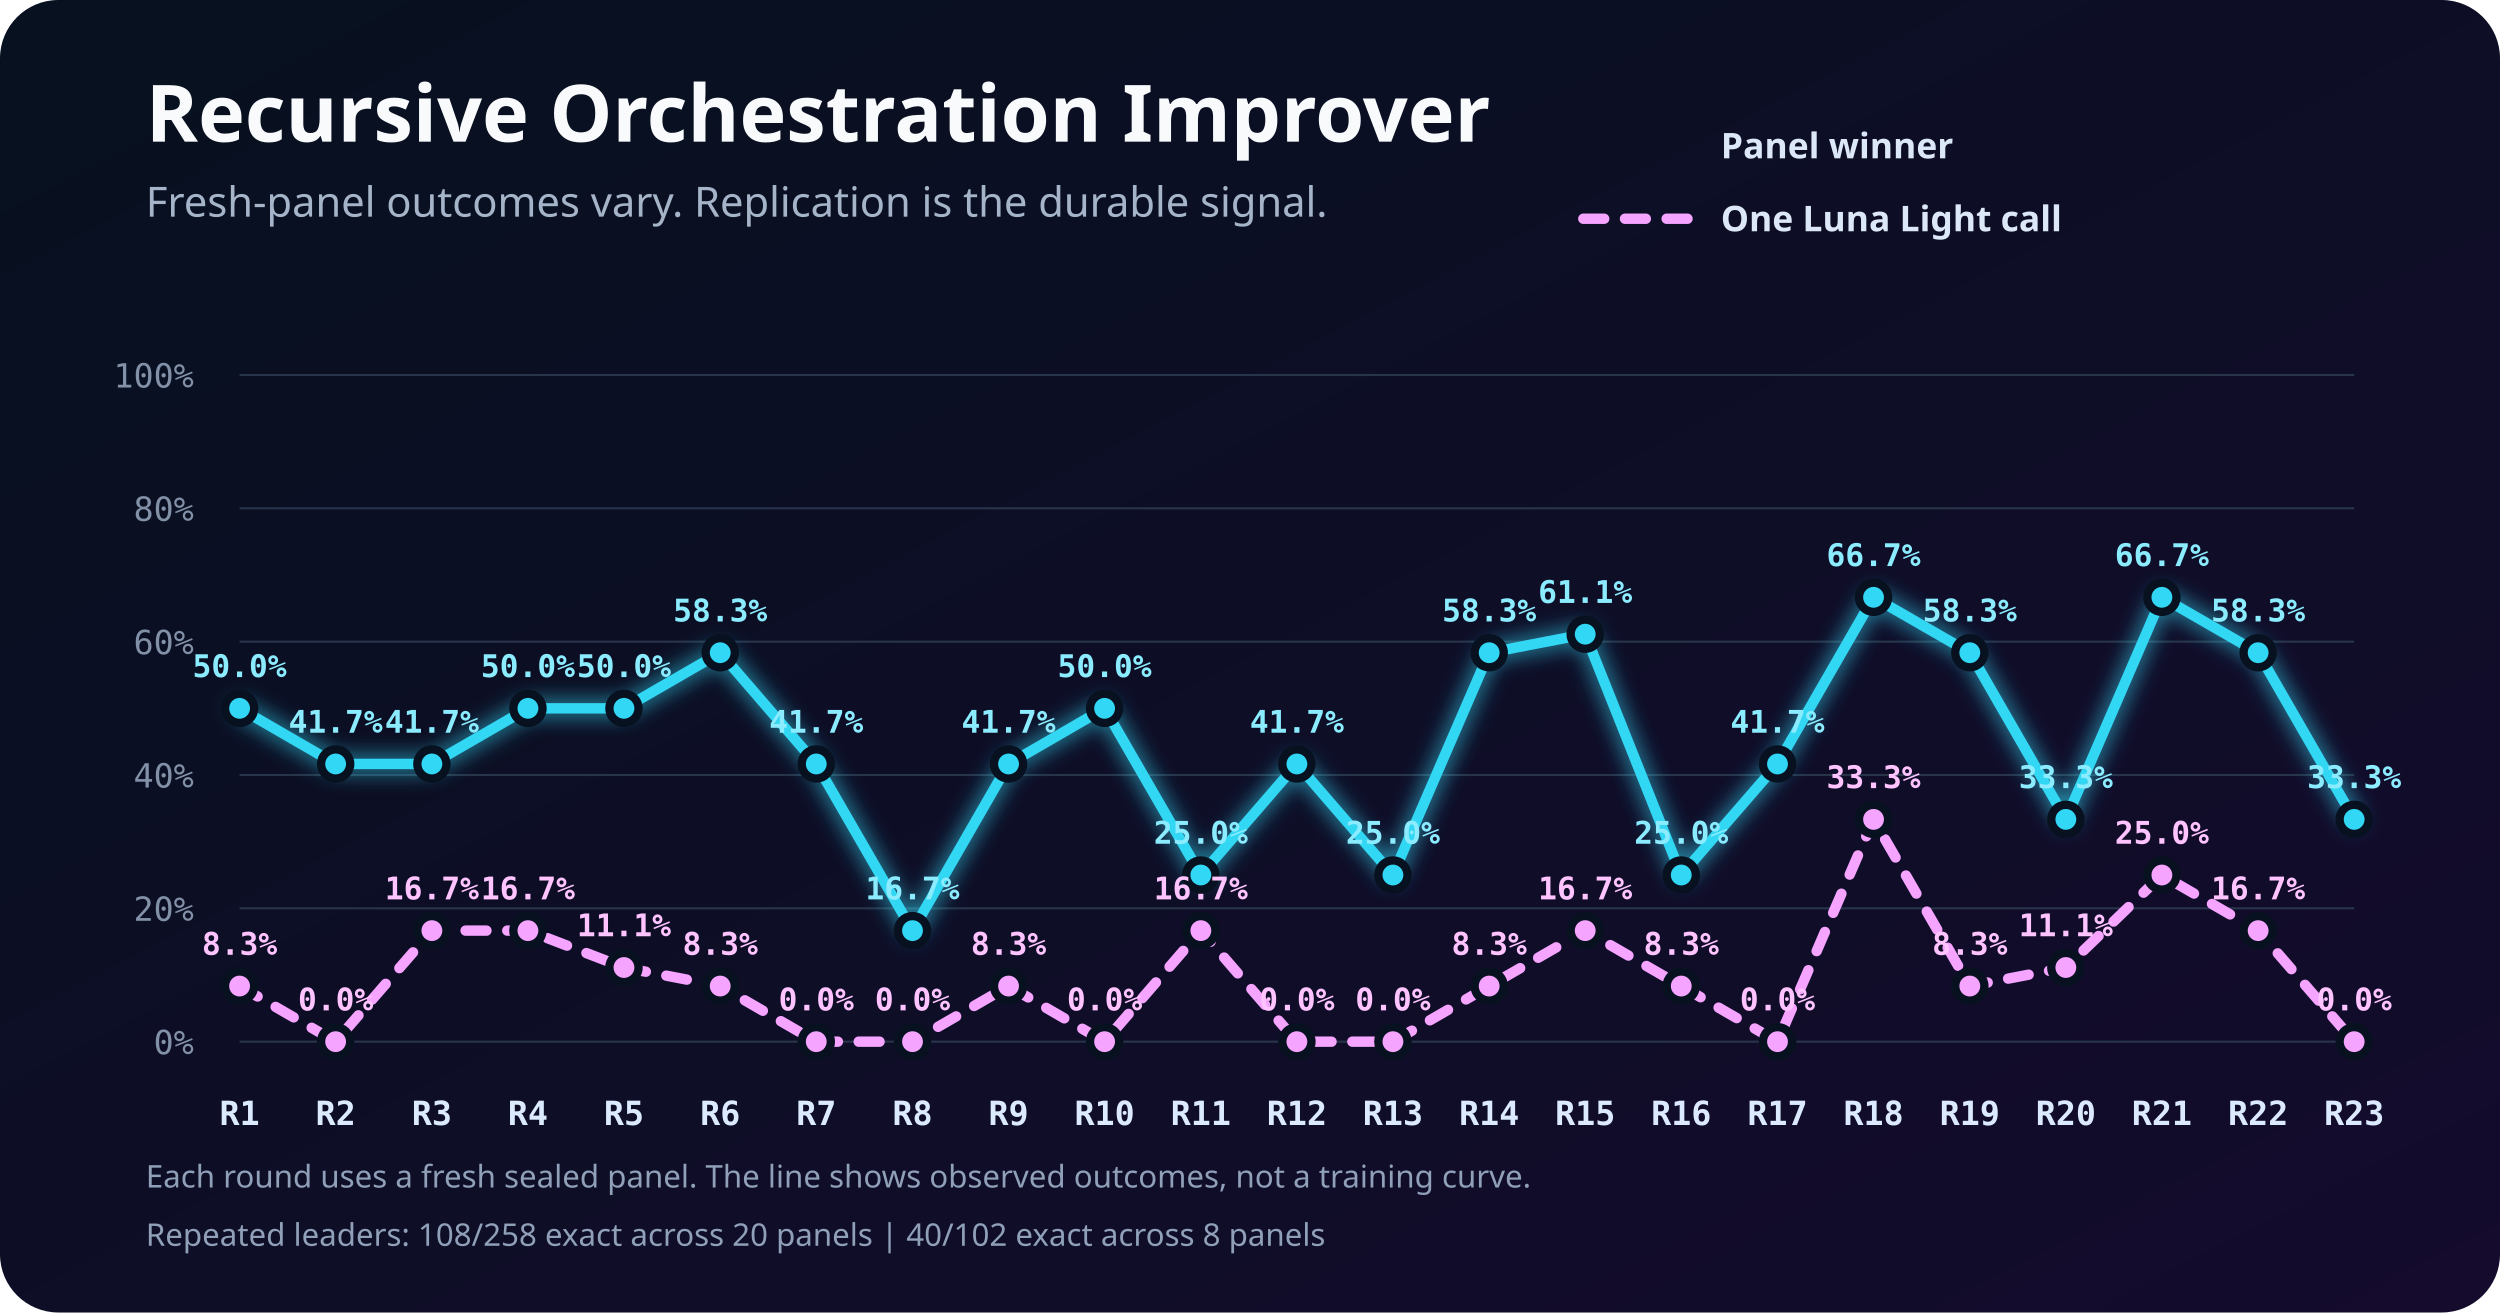
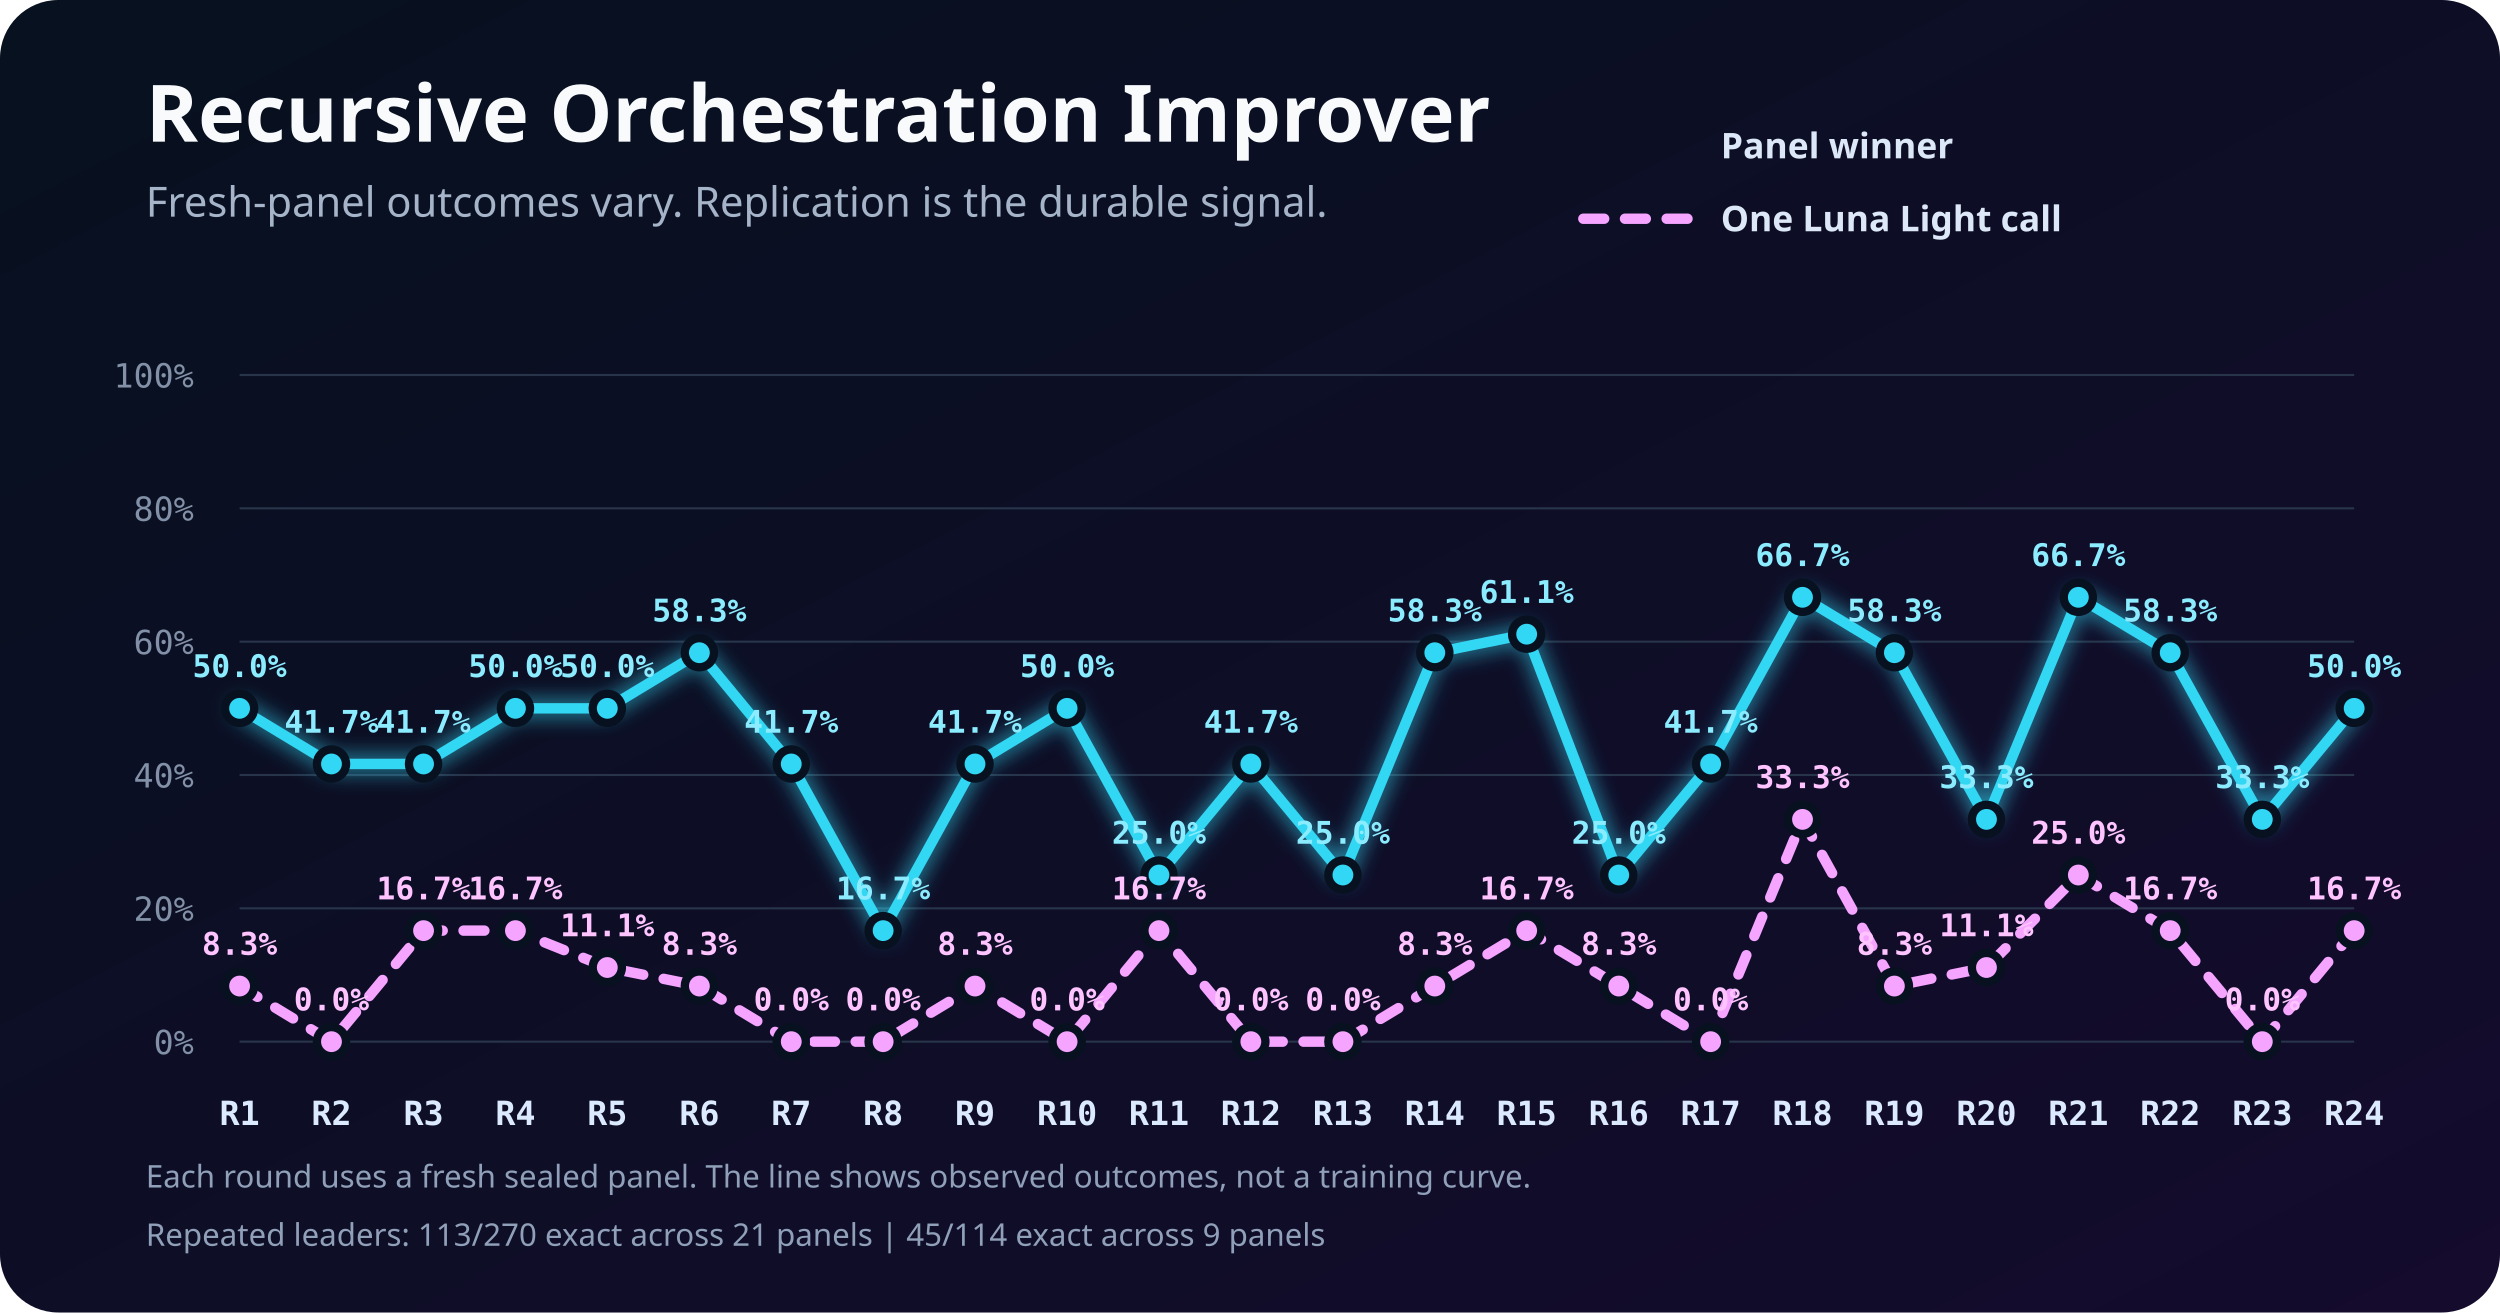
<svg xmlns="http://www.w3.org/2000/svg" width="1200" height="630" viewBox="0 0 1200 630" role="img" aria-labelledby="title desc">
  <defs>
    <linearGradient id="bg" x1="0" y1="0" x2="1" y2="1">
      <stop stop-color="#07111f" />
      <stop offset="1" stop-color="#140b2d" />
    </linearGradient>
    <filter id="glow">
      <feGaussianBlur stdDeviation="5" result="b" />
      <feMerge>
        <feMergeNode in="b" />
        <feMergeNode in="SourceGraphic" />
      </feMerge>
    </filter>
  </defs>
  <style>
  .title{font:700 38px ui-sans-serif,system-ui;fill:#f8fafc} .subtitle{font:500 20px ui-sans-serif,system-ui;fill:#a5b4c8}
  .grid{stroke:#27344a;stroke-width:1} .axis{font:500 16px ui-monospace,SFMono-Regular,monospace;fill:#8291a8} .strong{fill:#dbeafe;font-weight:700}
  .line{fill:none;stroke-width:5;stroke-linejoin:round;stroke-linecap:round} .line.winner{stroke:#31d7f4;filter:url(#glow)} .line.direct{stroke:#f5a4ff;stroke-dasharray:10 10}
  .dot{stroke:#07111f;stroke-width:4} .dot.winner{fill:#31d7f4} .dot.direct{fill:#f5a4ff}
  .value{font:700 15px ui-monospace,SFMono-Regular,monospace} .value.winner{fill:#8cecff} .value.direct{fill:#ffc4ff}
  .legend{font:600 17px ui-sans-serif,system-ui;fill:#dce8f7} .note{font:500 15px ui-sans-serif,system-ui;fill:#8fa0b8}
</style>
  <rect width="1200" height="630" rx="28" fill="url(#bg)" />
  <text x="70" y="68" class="title">Recursive Orchestration Improver</text>
  <text x="70" y="104" class="subtitle">Fresh-panel outcomes vary. Replication is the durable signal.</text>
  <line x1="760" y1="70" x2="810" y2="70" class="line winner" />
  <text x="826" y="76" class="legend">Panel winner</text>
  <line x1="760" y1="105" x2="810" y2="105" class="line direct" />
  <text x="826" y="111" class="legend">One Luna Light call</text>
  <line x1="115" y1="500.0" x2="1130" y2="500.0" class="grid" />
  <text x="93" y="506.0" text-anchor="end" class="axis">0%</text>
  <line x1="115" y1="436.0" x2="1130" y2="436.0" class="grid" />
  <text x="93" y="442.0" text-anchor="end" class="axis">20%</text>
  <line x1="115" y1="372.0" x2="1130" y2="372.0" class="grid" />
  <text x="93" y="378.0" text-anchor="end" class="axis">40%</text>
  <line x1="115" y1="308.0" x2="1130" y2="308.0" class="grid" />
  <text x="93" y="314.0" text-anchor="end" class="axis">60%</text>
  <line x1="115" y1="244.0" x2="1130" y2="244.0" class="grid" />
  <text x="93" y="250.0" text-anchor="end" class="axis">80%</text>
  <line x1="115" y1="180.0" x2="1130" y2="180.0" class="grid" />
  <text x="93" y="186.0" text-anchor="end" class="axis">100%</text>
-   <polyline points="115.0,340.0 161.1,366.7 207.3,366.7 253.4,340.0 299.5,340.0 345.7,313.3 391.8,366.7 438.0,446.7 484.1,366.7 530.2,340.0 576.4,420.0 622.5,366.7 668.6,420.0 714.8,313.3 760.9,304.4 807.0,420.0 853.2,366.7 899.3,286.7 945.5,313.3 991.6,393.3 1037.7,286.7 1083.9,313.3 1130.0,393.3" class="line winner" />
-   <polyline points="115.0,473.3 161.1,500.0 207.3,446.7 253.4,446.7 299.5,464.4 345.7,473.3 391.8,500.0 438.0,500.0 484.1,473.3 530.2,500.0 576.4,446.7 622.5,500.0 668.6,500.0 714.8,473.3 760.9,446.7 807.0,473.3 853.2,500.0 899.3,393.3 945.5,473.3 991.6,464.4 1037.7,420.0 1083.9,446.7 1130.0,500.0" class="line direct" />
+   <polyline points="115.0,340.0 159.1,366.7 203.3,366.7 247.4,340.0 291.5,340.0 335.7,313.3 379.8,366.7 423.9,446.7 468.0,366.7 512.2,340.0 556.3,420.0 600.4,366.7 644.6,420.0 688.7,313.3 732.8,304.4 777.0,420.0 821.1,366.7 865.2,286.7 909.3,313.3 953.5,393.3 997.6,286.7 1041.7,313.3 1085.9,393.3 1130.0,340.0" class="line winner" />
+   <polyline points="115.0,473.3 159.1,500.0 203.3,446.7 247.4,446.7 291.5,464.4 335.7,473.3 379.8,500.0 423.9,500.0 468.0,473.3 512.2,500.0 556.3,446.7 600.4,500.0 644.6,500.0 688.7,473.3 732.8,446.7 777.0,473.3 821.1,500.0 865.2,393.3 909.3,473.3 953.5,464.4 997.6,420.0 1041.7,446.7 1085.9,500.0 1130.0,446.7" class="line direct" />
  <circle cx="115.0" cy="340.0" r="7" class="dot winner" />
  <text x="115.0" y="325.0" text-anchor="middle" class="value winner">50.0%</text>
  <circle cx="115.0" cy="473.3" r="7" class="dot direct" />
  <text x="115.0" y="458.3" text-anchor="middle" class="value direct">8.3%</text>
-   <circle cx="161.1" cy="366.7" r="7" class="dot winner" />
-   <text x="161.1" y="351.7" text-anchor="middle" class="value winner">41.7%</text>
-   <circle cx="161.1" cy="500.0" r="7" class="dot direct" />
-   <text x="161.1" y="485.0" text-anchor="middle" class="value direct">0.0%</text>
-   <circle cx="207.3" cy="366.7" r="7" class="dot winner" />
-   <text x="207.3" y="351.7" text-anchor="middle" class="value winner">41.7%</text>
-   <circle cx="207.3" cy="446.7" r="7" class="dot direct" />
-   <text x="207.3" y="431.7" text-anchor="middle" class="value direct">16.7%</text>
-   <circle cx="253.4" cy="340.0" r="7" class="dot winner" />
-   <text x="253.4" y="325.0" text-anchor="middle" class="value winner">50.0%</text>
-   <circle cx="253.4" cy="446.7" r="7" class="dot direct" />
-   <text x="253.4" y="431.7" text-anchor="middle" class="value direct">16.7%</text>
-   <circle cx="299.5" cy="340.0" r="7" class="dot winner" />
-   <text x="299.5" y="325.0" text-anchor="middle" class="value winner">50.0%</text>
-   <circle cx="299.5" cy="464.4" r="7" class="dot direct" />
-   <text x="299.5" y="449.4" text-anchor="middle" class="value direct">11.1%</text>
-   <circle cx="345.7" cy="313.3" r="7" class="dot winner" />
-   <text x="345.7" y="298.3" text-anchor="middle" class="value winner">58.3%</text>
-   <circle cx="345.7" cy="473.3" r="7" class="dot direct" />
-   <text x="345.7" y="458.3" text-anchor="middle" class="value direct">8.3%</text>
-   <circle cx="391.8" cy="366.7" r="7" class="dot winner" />
-   <text x="391.8" y="351.7" text-anchor="middle" class="value winner">41.7%</text>
-   <circle cx="391.8" cy="500.0" r="7" class="dot direct" />
-   <text x="391.8" y="485.0" text-anchor="middle" class="value direct">0.0%</text>
-   <circle cx="438.0" cy="446.7" r="7" class="dot winner" />
-   <text x="438.0" y="431.7" text-anchor="middle" class="value winner">16.7%</text>
-   <circle cx="438.0" cy="500.0" r="7" class="dot direct" />
-   <text x="438.0" y="485.0" text-anchor="middle" class="value direct">0.0%</text>
-   <circle cx="484.1" cy="366.7" r="7" class="dot winner" />
-   <text x="484.1" y="351.7" text-anchor="middle" class="value winner">41.7%</text>
-   <circle cx="484.1" cy="473.3" r="7" class="dot direct" />
-   <text x="484.1" y="458.3" text-anchor="middle" class="value direct">8.3%</text>
-   <circle cx="530.2" cy="340.0" r="7" class="dot winner" />
-   <text x="530.2" y="325.0" text-anchor="middle" class="value winner">50.0%</text>
-   <circle cx="530.2" cy="500.0" r="7" class="dot direct" />
-   <text x="530.2" y="485.0" text-anchor="middle" class="value direct">0.0%</text>
-   <circle cx="576.4" cy="420.0" r="7" class="dot winner" />
-   <text x="576.4" y="405.0" text-anchor="middle" class="value winner">25.0%</text>
-   <circle cx="576.4" cy="446.7" r="7" class="dot direct" />
-   <text x="576.4" y="431.7" text-anchor="middle" class="value direct">16.7%</text>
-   <circle cx="622.5" cy="366.7" r="7" class="dot winner" />
-   <text x="622.5" y="351.7" text-anchor="middle" class="value winner">41.7%</text>
-   <circle cx="622.5" cy="500.0" r="7" class="dot direct" />
-   <text x="622.5" y="485.0" text-anchor="middle" class="value direct">0.0%</text>
-   <circle cx="668.6" cy="420.0" r="7" class="dot winner" />
-   <text x="668.6" y="405.0" text-anchor="middle" class="value winner">25.0%</text>
-   <circle cx="668.6" cy="500.0" r="7" class="dot direct" />
-   <text x="668.6" y="485.0" text-anchor="middle" class="value direct">0.0%</text>
-   <circle cx="714.8" cy="313.3" r="7" class="dot winner" />
-   <text x="714.8" y="298.3" text-anchor="middle" class="value winner">58.3%</text>
-   <circle cx="714.8" cy="473.3" r="7" class="dot direct" />
-   <text x="714.8" y="458.3" text-anchor="middle" class="value direct">8.3%</text>
-   <circle cx="760.9" cy="304.4" r="7" class="dot winner" />
-   <text x="760.9" y="289.4" text-anchor="middle" class="value winner">61.1%</text>
-   <circle cx="760.9" cy="446.7" r="7" class="dot direct" />
-   <text x="760.9" y="431.7" text-anchor="middle" class="value direct">16.7%</text>
-   <circle cx="807.0" cy="420.0" r="7" class="dot winner" />
-   <text x="807.0" y="405.0" text-anchor="middle" class="value winner">25.0%</text>
-   <circle cx="807.0" cy="473.3" r="7" class="dot direct" />
-   <text x="807.0" y="458.3" text-anchor="middle" class="value direct">8.3%</text>
-   <circle cx="853.2" cy="366.7" r="7" class="dot winner" />
-   <text x="853.2" y="351.7" text-anchor="middle" class="value winner">41.7%</text>
-   <circle cx="853.2" cy="500.0" r="7" class="dot direct" />
-   <text x="853.2" y="485.0" text-anchor="middle" class="value direct">0.0%</text>
-   <circle cx="899.3" cy="286.7" r="7" class="dot winner" />
-   <text x="899.3" y="271.7" text-anchor="middle" class="value winner">66.7%</text>
-   <circle cx="899.3" cy="393.3" r="7" class="dot direct" />
-   <text x="899.3" y="378.3" text-anchor="middle" class="value direct">33.3%</text>
-   <circle cx="945.5" cy="313.3" r="7" class="dot winner" />
-   <text x="945.5" y="298.3" text-anchor="middle" class="value winner">58.3%</text>
-   <circle cx="945.5" cy="473.3" r="7" class="dot direct" />
-   <text x="945.5" y="458.3" text-anchor="middle" class="value direct">8.3%</text>
-   <circle cx="991.6" cy="393.3" r="7" class="dot winner" />
-   <text x="991.6" y="378.3" text-anchor="middle" class="value winner">33.3%</text>
-   <circle cx="991.6" cy="464.4" r="7" class="dot direct" />
-   <text x="991.6" y="449.4" text-anchor="middle" class="value direct">11.1%</text>
-   <circle cx="1037.7" cy="286.7" r="7" class="dot winner" />
-   <text x="1037.7" y="271.7" text-anchor="middle" class="value winner">66.7%</text>
-   <circle cx="1037.7" cy="420.0" r="7" class="dot direct" />
-   <text x="1037.7" y="405.0" text-anchor="middle" class="value direct">25.0%</text>
-   <circle cx="1083.9" cy="313.3" r="7" class="dot winner" />
-   <text x="1083.9" y="298.3" text-anchor="middle" class="value winner">58.3%</text>
-   <circle cx="1083.9" cy="446.7" r="7" class="dot direct" />
-   <text x="1083.9" y="431.7" text-anchor="middle" class="value direct">16.7%</text>
-   <circle cx="1130.0" cy="393.3" r="7" class="dot winner" />
-   <text x="1130.0" y="378.3" text-anchor="middle" class="value winner">33.3%</text>
-   <circle cx="1130.0" cy="500.0" r="7" class="dot direct" />
-   <text x="1130.0" y="485.0" text-anchor="middle" class="value direct">0.0%</text>
+   <circle cx="159.1" cy="366.7" r="7" class="dot winner" />
+   <text x="159.1" y="351.7" text-anchor="middle" class="value winner">41.7%</text>
+   <circle cx="159.1" cy="500.0" r="7" class="dot direct" />
+   <text x="159.1" y="485.0" text-anchor="middle" class="value direct">0.0%</text>
+   <circle cx="203.3" cy="366.7" r="7" class="dot winner" />
+   <text x="203.3" y="351.7" text-anchor="middle" class="value winner">41.7%</text>
+   <circle cx="203.3" cy="446.7" r="7" class="dot direct" />
+   <text x="203.3" y="431.7" text-anchor="middle" class="value direct">16.7%</text>
+   <circle cx="247.4" cy="340.0" r="7" class="dot winner" />
+   <text x="247.4" y="325.0" text-anchor="middle" class="value winner">50.0%</text>
+   <circle cx="247.4" cy="446.7" r="7" class="dot direct" />
+   <text x="247.4" y="431.7" text-anchor="middle" class="value direct">16.7%</text>
+   <circle cx="291.5" cy="340.0" r="7" class="dot winner" />
+   <text x="291.5" y="325.0" text-anchor="middle" class="value winner">50.0%</text>
+   <circle cx="291.5" cy="464.4" r="7" class="dot direct" />
+   <text x="291.5" y="449.4" text-anchor="middle" class="value direct">11.1%</text>
+   <circle cx="335.7" cy="313.3" r="7" class="dot winner" />
+   <text x="335.7" y="298.3" text-anchor="middle" class="value winner">58.3%</text>
+   <circle cx="335.7" cy="473.3" r="7" class="dot direct" />
+   <text x="335.7" y="458.3" text-anchor="middle" class="value direct">8.3%</text>
+   <circle cx="379.8" cy="366.7" r="7" class="dot winner" />
+   <text x="379.8" y="351.7" text-anchor="middle" class="value winner">41.7%</text>
+   <circle cx="379.8" cy="500.0" r="7" class="dot direct" />
+   <text x="379.8" y="485.0" text-anchor="middle" class="value direct">0.0%</text>
+   <circle cx="423.9" cy="446.7" r="7" class="dot winner" />
+   <text x="423.9" y="431.7" text-anchor="middle" class="value winner">16.7%</text>
+   <circle cx="423.9" cy="500.0" r="7" class="dot direct" />
+   <text x="423.9" y="485.0" text-anchor="middle" class="value direct">0.0%</text>
+   <circle cx="468.0" cy="366.7" r="7" class="dot winner" />
+   <text x="468.0" y="351.7" text-anchor="middle" class="value winner">41.7%</text>
+   <circle cx="468.0" cy="473.3" r="7" class="dot direct" />
+   <text x="468.0" y="458.3" text-anchor="middle" class="value direct">8.3%</text>
+   <circle cx="512.2" cy="340.0" r="7" class="dot winner" />
+   <text x="512.2" y="325.0" text-anchor="middle" class="value winner">50.0%</text>
+   <circle cx="512.2" cy="500.0" r="7" class="dot direct" />
+   <text x="512.2" y="485.0" text-anchor="middle" class="value direct">0.0%</text>
+   <circle cx="556.3" cy="420.0" r="7" class="dot winner" />
+   <text x="556.3" y="405.0" text-anchor="middle" class="value winner">25.0%</text>
+   <circle cx="556.3" cy="446.7" r="7" class="dot direct" />
+   <text x="556.3" y="431.7" text-anchor="middle" class="value direct">16.7%</text>
+   <circle cx="600.4" cy="366.7" r="7" class="dot winner" />
+   <text x="600.4" y="351.7" text-anchor="middle" class="value winner">41.7%</text>
+   <circle cx="600.4" cy="500.0" r="7" class="dot direct" />
+   <text x="600.4" y="485.0" text-anchor="middle" class="value direct">0.0%</text>
+   <circle cx="644.6" cy="420.0" r="7" class="dot winner" />
+   <text x="644.6" y="405.0" text-anchor="middle" class="value winner">25.0%</text>
+   <circle cx="644.6" cy="500.0" r="7" class="dot direct" />
+   <text x="644.6" y="485.0" text-anchor="middle" class="value direct">0.0%</text>
+   <circle cx="688.7" cy="313.3" r="7" class="dot winner" />
+   <text x="688.7" y="298.3" text-anchor="middle" class="value winner">58.3%</text>
+   <circle cx="688.7" cy="473.3" r="7" class="dot direct" />
+   <text x="688.7" y="458.3" text-anchor="middle" class="value direct">8.3%</text>
+   <circle cx="732.8" cy="304.4" r="7" class="dot winner" />
+   <text x="732.8" y="289.4" text-anchor="middle" class="value winner">61.1%</text>
+   <circle cx="732.8" cy="446.7" r="7" class="dot direct" />
+   <text x="732.8" y="431.7" text-anchor="middle" class="value direct">16.7%</text>
+   <circle cx="777.0" cy="420.0" r="7" class="dot winner" />
+   <text x="777.0" y="405.0" text-anchor="middle" class="value winner">25.0%</text>
+   <circle cx="777.0" cy="473.3" r="7" class="dot direct" />
+   <text x="777.0" y="458.3" text-anchor="middle" class="value direct">8.3%</text>
+   <circle cx="821.1" cy="366.7" r="7" class="dot winner" />
+   <text x="821.1" y="351.7" text-anchor="middle" class="value winner">41.7%</text>
+   <circle cx="821.1" cy="500.0" r="7" class="dot direct" />
+   <text x="821.1" y="485.0" text-anchor="middle" class="value direct">0.0%</text>
+   <circle cx="865.2" cy="286.7" r="7" class="dot winner" />
+   <text x="865.2" y="271.7" text-anchor="middle" class="value winner">66.7%</text>
+   <circle cx="865.2" cy="393.3" r="7" class="dot direct" />
+   <text x="865.2" y="378.3" text-anchor="middle" class="value direct">33.3%</text>
+   <circle cx="909.3" cy="313.3" r="7" class="dot winner" />
+   <text x="909.3" y="298.3" text-anchor="middle" class="value winner">58.3%</text>
+   <circle cx="909.3" cy="473.3" r="7" class="dot direct" />
+   <text x="909.3" y="458.3" text-anchor="middle" class="value direct">8.3%</text>
+   <circle cx="953.5" cy="393.3" r="7" class="dot winner" />
+   <text x="953.5" y="378.3" text-anchor="middle" class="value winner">33.3%</text>
+   <circle cx="953.5" cy="464.4" r="7" class="dot direct" />
+   <text x="953.5" y="449.4" text-anchor="middle" class="value direct">11.1%</text>
+   <circle cx="997.6" cy="286.7" r="7" class="dot winner" />
+   <text x="997.6" y="271.7" text-anchor="middle" class="value winner">66.7%</text>
+   <circle cx="997.6" cy="420.0" r="7" class="dot direct" />
+   <text x="997.6" y="405.0" text-anchor="middle" class="value direct">25.0%</text>
+   <circle cx="1041.7" cy="313.3" r="7" class="dot winner" />
+   <text x="1041.7" y="298.3" text-anchor="middle" class="value winner">58.3%</text>
+   <circle cx="1041.7" cy="446.7" r="7" class="dot direct" />
+   <text x="1041.7" y="431.7" text-anchor="middle" class="value direct">16.7%</text>
+   <circle cx="1085.9" cy="393.3" r="7" class="dot winner" />
+   <text x="1085.9" y="378.3" text-anchor="middle" class="value winner">33.3%</text>
+   <circle cx="1085.9" cy="500.0" r="7" class="dot direct" />
+   <text x="1085.9" y="485.0" text-anchor="middle" class="value direct">0.0%</text>
+   <circle cx="1130.0" cy="340.0" r="7" class="dot winner" />
+   <text x="1130.0" y="325.0" text-anchor="middle" class="value winner">50.0%</text>
+   <circle cx="1130.0" cy="446.7" r="7" class="dot direct" />
+   <text x="1130.0" y="431.7" text-anchor="middle" class="value direct">16.7%</text>
  <text x="115.0" y="540" text-anchor="middle" class="axis strong">R1</text>
-   <text x="161.1" y="540" text-anchor="middle" class="axis strong">R2</text>
-   <text x="207.3" y="540" text-anchor="middle" class="axis strong">R3</text>
-   <text x="253.4" y="540" text-anchor="middle" class="axis strong">R4</text>
-   <text x="299.5" y="540" text-anchor="middle" class="axis strong">R5</text>
-   <text x="345.7" y="540" text-anchor="middle" class="axis strong">R6</text>
-   <text x="391.8" y="540" text-anchor="middle" class="axis strong">R7</text>
-   <text x="438.0" y="540" text-anchor="middle" class="axis strong">R8</text>
-   <text x="484.1" y="540" text-anchor="middle" class="axis strong">R9</text>
-   <text x="530.2" y="540" text-anchor="middle" class="axis strong">R10</text>
-   <text x="576.4" y="540" text-anchor="middle" class="axis strong">R11</text>
-   <text x="622.5" y="540" text-anchor="middle" class="axis strong">R12</text>
-   <text x="668.6" y="540" text-anchor="middle" class="axis strong">R13</text>
-   <text x="714.8" y="540" text-anchor="middle" class="axis strong">R14</text>
-   <text x="760.9" y="540" text-anchor="middle" class="axis strong">R15</text>
-   <text x="807.0" y="540" text-anchor="middle" class="axis strong">R16</text>
-   <text x="853.2" y="540" text-anchor="middle" class="axis strong">R17</text>
-   <text x="899.3" y="540" text-anchor="middle" class="axis strong">R18</text>
-   <text x="945.5" y="540" text-anchor="middle" class="axis strong">R19</text>
-   <text x="991.6" y="540" text-anchor="middle" class="axis strong">R20</text>
-   <text x="1037.7" y="540" text-anchor="middle" class="axis strong">R21</text>
-   <text x="1083.9" y="540" text-anchor="middle" class="axis strong">R22</text>
-   <text x="1130.0" y="540" text-anchor="middle" class="axis strong">R23</text>
+   <text x="159.1" y="540" text-anchor="middle" class="axis strong">R2</text>
+   <text x="203.3" y="540" text-anchor="middle" class="axis strong">R3</text>
+   <text x="247.4" y="540" text-anchor="middle" class="axis strong">R4</text>
+   <text x="291.5" y="540" text-anchor="middle" class="axis strong">R5</text>
+   <text x="335.7" y="540" text-anchor="middle" class="axis strong">R6</text>
+   <text x="379.8" y="540" text-anchor="middle" class="axis strong">R7</text>
+   <text x="423.9" y="540" text-anchor="middle" class="axis strong">R8</text>
+   <text x="468.0" y="540" text-anchor="middle" class="axis strong">R9</text>
+   <text x="512.2" y="540" text-anchor="middle" class="axis strong">R10</text>
+   <text x="556.3" y="540" text-anchor="middle" class="axis strong">R11</text>
+   <text x="600.4" y="540" text-anchor="middle" class="axis strong">R12</text>
+   <text x="644.6" y="540" text-anchor="middle" class="axis strong">R13</text>
+   <text x="688.7" y="540" text-anchor="middle" class="axis strong">R14</text>
+   <text x="732.8" y="540" text-anchor="middle" class="axis strong">R15</text>
+   <text x="777.0" y="540" text-anchor="middle" class="axis strong">R16</text>
+   <text x="821.1" y="540" text-anchor="middle" class="axis strong">R17</text>
+   <text x="865.2" y="540" text-anchor="middle" class="axis strong">R18</text>
+   <text x="909.3" y="540" text-anchor="middle" class="axis strong">R19</text>
+   <text x="953.5" y="540" text-anchor="middle" class="axis strong">R20</text>
+   <text x="997.6" y="540" text-anchor="middle" class="axis strong">R21</text>
+   <text x="1041.7" y="540" text-anchor="middle" class="axis strong">R22</text>
+   <text x="1085.9" y="540" text-anchor="middle" class="axis strong">R23</text>
+   <text x="1130.0" y="540" text-anchor="middle" class="axis strong">R24</text>
  <text x="70" y="570" class="note">Each round uses a fresh sealed panel. The line shows observed outcomes, not a training curve.</text>
-   <text x="70" y="598" class="note">Repeated leaders: 108/258 exact across 20 panels | 40/102 exact across 8 panels</text>
+   <text x="70" y="598" class="note">Repeated leaders: 113/270 exact across 21 panels | 45/114 exact across 9 panels</text>
</svg>
